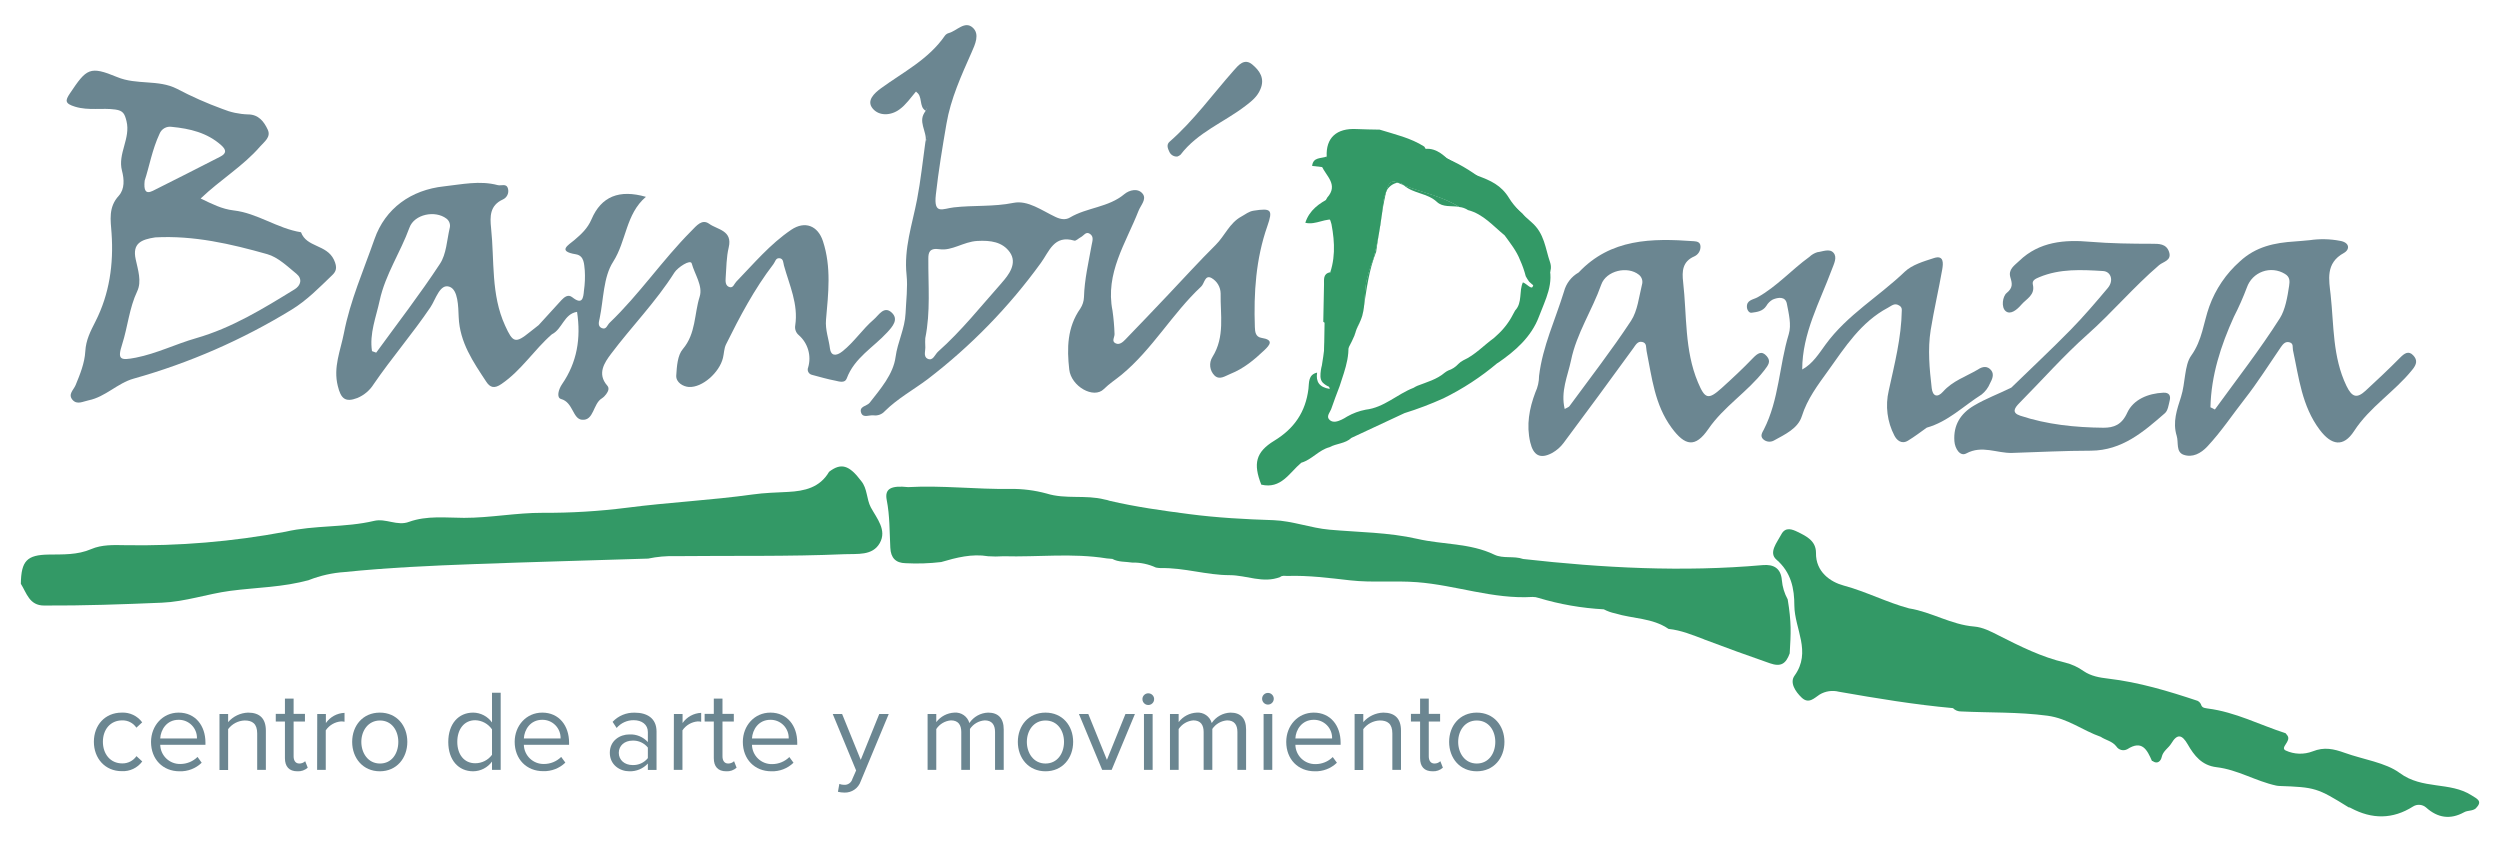
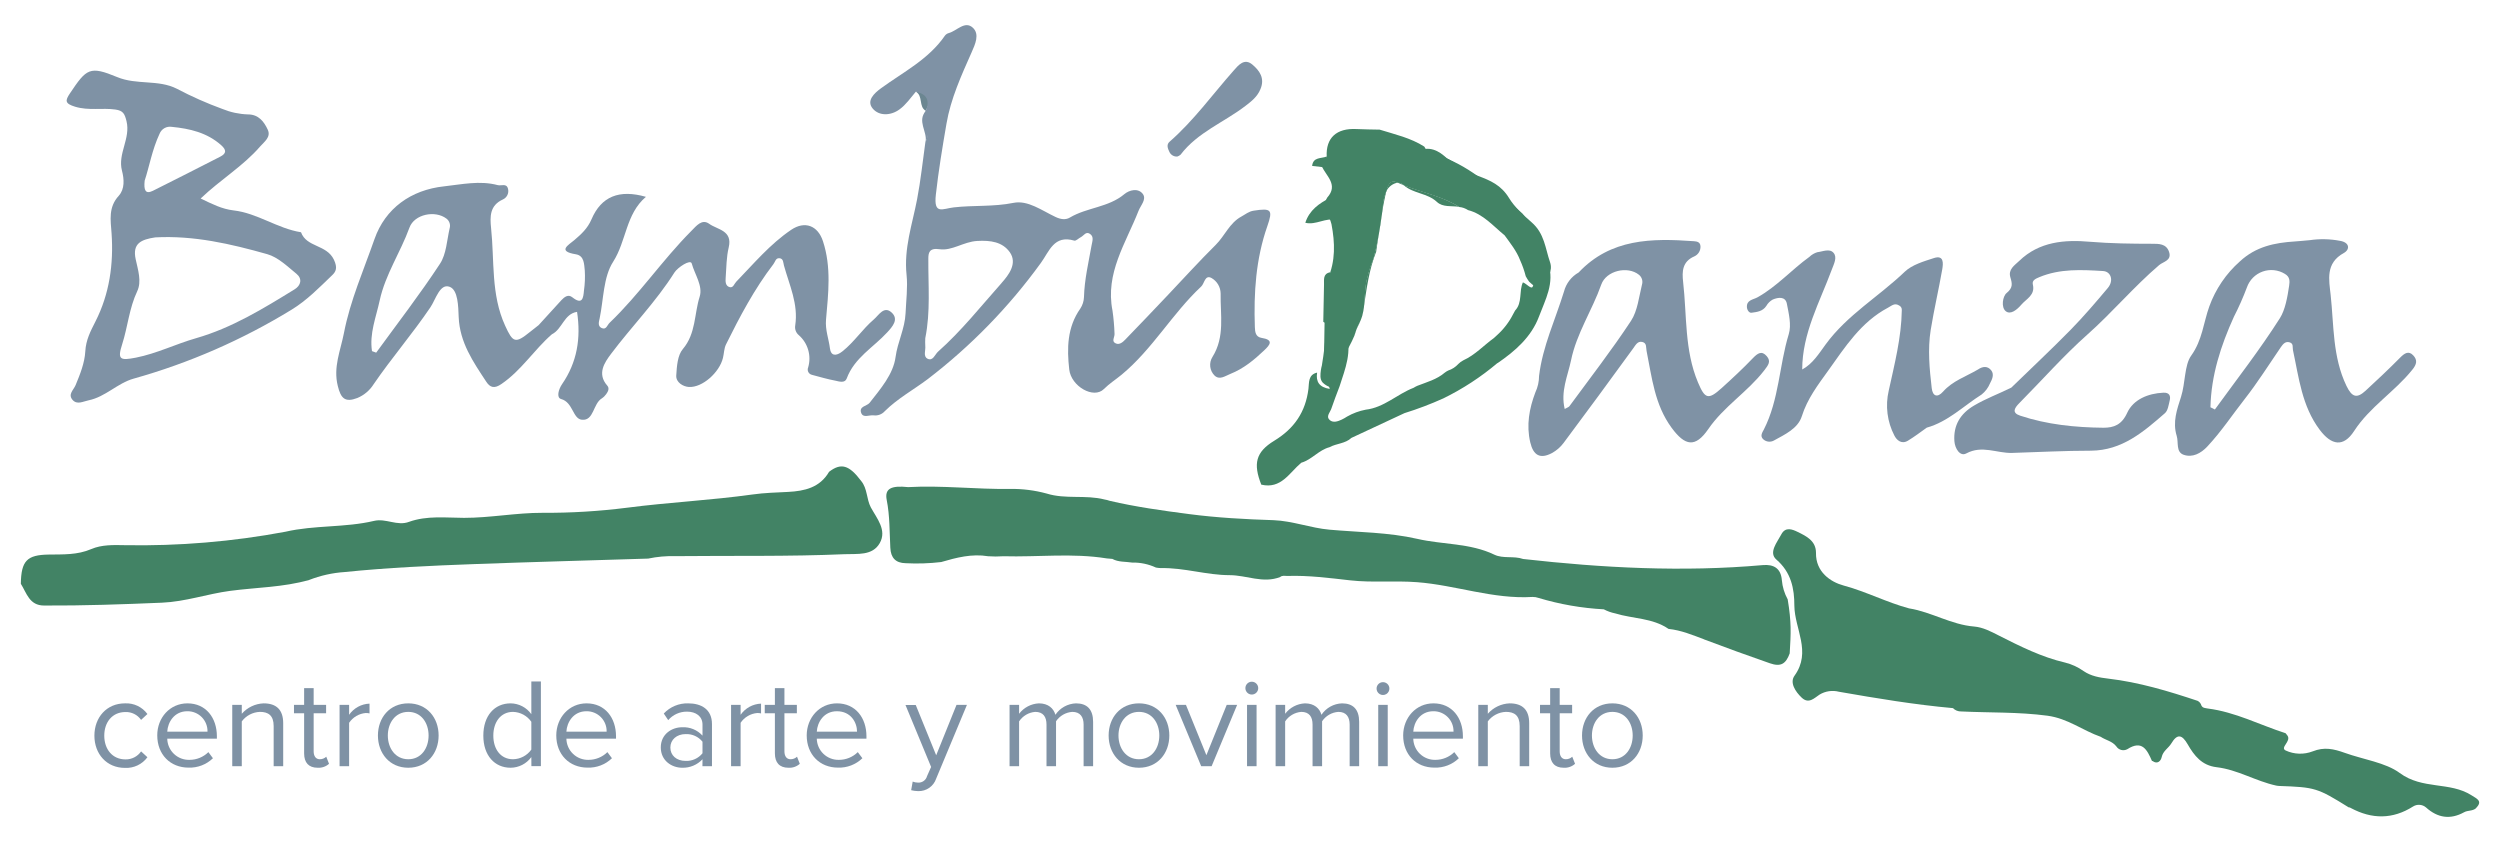
<svg xmlns="http://www.w3.org/2000/svg" id="Camada_1" data-name="Camada 1" viewBox="0 0 818.08 275.55">
  <defs>
-     <style>.cls-1{fill:#396;}.cls-2{fill:#6b8691;}</style>
+     <style>.cls-1{fill:#428365;}.cls-2{fill:#7f92a5;}.cls-3{fill:#6b8691;}</style>
  </defs>
  <path class="cls-1" d="M524.82,199.39a90.85,90.85,0,0,1-21.33-3.72,5.47,5.47,0,0,0-2-.33c-12.89.79-25.09-3.86-37.78-4.83-7.31-.56-14.63.21-21.87-.6-6.84-.77-13.64-1.67-20.55-1.44-.83,0-1.66-.25-2.39.35-5.58,2.19-11-.61-16.54-.61-7.52,0-14.86-2.47-22.44-2.31a9.38,9.38,0,0,1-1.67-.18,17.59,17.59,0,0,0-7.79-1.63c-2.17-.35-4.45-.09-6.47-1.2l-1.83-.16c-11.24-1.82-22.55-.39-33.82-.71a34.93,34.93,0,0,1-5,0c-5.29-.88-10.34.43-15.36,1.9a68.56,68.56,0,0,1-11.64.38c-3.26-.07-4.85-1.76-5-5.07-.27-5.21-.15-10.42-1.18-15.63-.72-3.71,1.43-4.79,7-4.2,11.14-.62,22.24.76,33.36.59a43.16,43.16,0,0,1,12,1.52c6.17,1.93,12.71.34,18.92,1.94a9.63,9.63,0,0,1,1.68.43c8.56,2,17.21,3.2,25.94,4.34,9.23,1.21,18.43,1.7,27.69,2,6.21.24,12.13,2.56,18.31,3.11,9.59.86,19.3.85,28.72,3,8.37,1.94,17.22,1.32,25.23,5.18,2.87,1.38,6.35.32,9.41,1.41h0c26.08,2.93,52.2,4.32,78.41,2,3.63-.32,5.93,1.08,6.25,4.92a15.88,15.88,0,0,0,1.91,6.29c1.25,7.54,1.06,11,.66,17.68-1.25,3.42-2.89,4.49-6.47,3.24-7.22-2.52-14.42-5.11-21.58-7.83l.05,0c-3.8-1.43-7.56-3-11.65-3.42-5.25-3.62-11.66-3.29-17.46-5.08A13.79,13.79,0,0,1,524.82,199.39Z" />
  <path class="cls-1" d="M212.09,182.79c-19,.61-38,1.1-56.92,1.8-14.17.52-28.29,1.16-42.38,2.6a39,39,0,0,0-11.65,2.6c-8.44,2.4-17.22,2.42-25.83,3.56-7.5,1-14.65,3.55-22.35,3.87-12.84.54-25.67,1-38.53.93-4.84,0-5.7-4.08-7.61-7.12.11-7.52,2-9.46,9.13-9.56,4.7-.07,9.37.17,13.93-1.8,3.42-1.47,7.28-1.34,11-1.27A259.68,259.68,0,0,0,93.41,174c9.54-2.21,19.47-1.29,29-3.55,3.88-.92,7.59,1.79,11.45.31h0c5.87-2.11,12.09-1.32,18-1.3,8.64,0,17.07-1.68,25.67-1.65a209.64,209.64,0,0,0,27.65-1.67c13.66-1.77,27.44-2.43,41.08-4.33,3.88-.55,7.74-.64,11.62-.84,5.4-.28,10.41-1.4,13.42-6.58,3.9-3,6.56-2.26,10.5,3,2.08,2.5,1.71,5.9,3.16,8.64,2,3.66,5.32,7.45,2.93,11.68s-7.33,3.46-11.51,3.64c-18.42.8-36.86.44-55.29.64A38.11,38.11,0,0,0,212.09,182.79Z" />
  <path class="cls-1" d="M720.36,230.85c.43.9,1.32.83,2.1,1,9,1.14,17,5.36,25.47,8.09.21.26.43.51.61.78,1.28,1.89-2.53,3.88-.61,4.86a11.33,11.33,0,0,0,8.85.29c3.81-1.51,6.84-.82,10.54.5,6,2.16,13.33,3.16,17.95,6.58,7.41,5.5,16.37,2.77,23.46,7.28,1.91,1.21,3.79,1.91,1.42,4.31-1.11.91-2.63.59-3.79,1.24-4.56,2.52-8.67,1.87-12.47-1.54h0a3.57,3.57,0,0,0-4.24-.34c-6.69,4.25-13.47,4.21-20.35.53a1.12,1.12,0,0,0-.74-.24c-10.28-6.38-10.93-6.58-22.75-7-.34,0-.67-.08-1-.13-6.65-1.45-12.62-5.2-19.42-6-4.9-.56-7.39-3.81-9.5-7.48-1.86-3.23-3.41-3.58-5.37-.3-.94,1.56-2.71,2.43-3.15,4.48-.26,1.22-1.37,2.46-3,1.26h-.17c-1.58-3.6-3.2-7-8.07-3.86a2.73,2.73,0,0,1-3.61-.93c-1.34-1.72-3.42-2-5.09-3.12-5.89-2.05-10.71-6-17.46-6.91-9.43-1.25-18.78-.94-28.17-1.39a3.62,3.62,0,0,1-2.73-1.09h0c-12.54-1.13-24.93-3.19-37.32-5.36a8.25,8.25,0,0,0-6.34.94c-1.69,1.09-3.51,3.19-5.83,1-2.11-2-4-4.95-2.34-7.21,5.63-7.82,0-15.31-.07-22.91,0-5.52-1-10.86-5.88-15.07-2.64-2.29.24-5.63,1.61-8.24s3.66-1.63,5.35-.81c2.85,1.39,6,2.91,6,6.84-.13,6.27,4.79,9.55,9,10.69,7.42,2,14.17,5.54,21.51,7.51l.07,0c7.27,1.19,13.7,5.32,21.16,5.92,2.87.23,5.51,1.63,8.08,2.94,7,3.54,14,7.07,21.72,8.86a17.69,17.69,0,0,1,6,2.76h0c2.45,1.68,5.24,2.15,8.12,2.49,10.05,1.18,19.67,4.08,29.23,7.27A2.43,2.43,0,0,1,720.36,230.85Z" />
  <path class="cls-2" d="M176.26,106.39c2.49-2.74,5-5.5,7.48-8.2.95-1,2.19-2,3.55-.9,3.3,2.6,3.59.21,3.8-2.21a32.06,32.06,0,0,0,.27-6.55c-.24-2-.11-4.85-2.92-5.32-6.18-1-2.44-3-.5-4.64,2.28-1.95,4.33-3.8,5.62-6.81,3.21-7.51,9.1-9.84,17.8-7.35-6.62,5.66-6.34,14.41-10.72,21.25-3.23,5-3.11,12.25-4.41,18.5-.23,1.08-.74,2.54.64,3.18,1.54.71,1.83-1,2.63-1.73,9.7-9.28,17.23-20.49,26.69-30,1.76-1.78,3.53-4.08,5.9-2.36,2.63,1.91,7.7,2.11,6.37,7.71-.77,3.21-.76,6.63-1,10-.09,1.16-.09,2.62,1.31,3,1.17.32,1.48-1.08,2.15-1.77,5.74-5.92,11.05-12.3,18-17,4.45-3,8.7-1.39,10.38,3.75,2.79,8.48,1.75,17.1,1,25.66-.3,3.37.91,6.31,1.29,9.45.3,2.43,2,2.58,4.06.94,3.88-3.07,6.56-7.27,10.28-10.45,1.64-1.4,3.31-4.54,5.8-2.31s.34,4.64-1.41,6.54c-4.52,4.92-10.75,8.32-13.25,15.09-.59,1.59-2.44,1-3.66.72-2.62-.49-5.18-1.25-7.75-1.93a1.77,1.77,0,0,1-1.2-2.43,10.22,10.22,0,0,0-3.08-10.56,3.37,3.37,0,0,1-1.16-3.15c1.07-7-1.91-13.21-3.69-19.64-.24-.9-.15-2.24-1.44-2.37s-1.39,1.15-2,1.93c-6.24,8.14-11,17.16-15.52,26.28-.65,1.32-.64,3-1,4.43-1.14,4.72-6.72,9.75-11.15,9.49-1.88-.11-4.26-1.5-4.13-3.74.19-3,.41-6.62,2.16-8.67,4.31-5.09,3.7-11.46,5.5-17.13,1.12-3.54-1.62-7.3-2.59-10.86-.4-1.51-4.61,1.29-5.66,2.94-6.06,9.6-14,17.65-20.78,26.67-2.06,2.76-4.64,6.44-1.2,10.35.78.88.27,1.92-.33,2.75a5.29,5.29,0,0,1-1.45,1.42c-2.92,1.77-2.57,7.37-6.5,7-3.07-.28-2.87-5.71-6.84-6.79-1.58-.43-.84-3.18.33-4.87,4.9-7.11,6.22-15,4.9-23.65-4.27.65-4.83,5.66-8.23,7.34A6.72,6.72,0,0,1,176.26,106.39Z" />
  <path class="cls-2" d="M630.5,139.94c-2,1.43-4,2.95-6.15,4.26s-3.72-.23-4.45-1.67a21.35,21.35,0,0,1-1.85-14.69c1.9-8.68,4.14-17.34,4.28-26.33a1.55,1.55,0,0,0-.9-1.56c-1.46-.9-2.39.08-3.62.74-8.87,4.7-14.07,12.91-19.63,20.68-3.31,4.61-6.77,9.13-8.56,14.82-1.27,4.06-5.59,6-9.21,8a3,3,0,0,1-3.37-.4c-1.26-1.09-.3-2.35.15-3.24,5-9.8,5-20.91,8.15-31.21.92-3,0-6.74-.63-10-.49-2.39-2.82-2.07-4.61-1.32A5.47,5.47,0,0,0,578,100.1c-1.18,1.8-3.06,2-4.85,2.24-.79.1-1.43-.87-1.5-1.78-.18-2.38,2-2.49,3.37-3.22,6.4-3.54,11.23-9.07,17.08-13.29a6.46,6.46,0,0,1,2.58-1.52c1.77-.2,4-1.3,5.3.19s.16,3.58-.58,5.56c-3.94,10.62-9.64,20.75-9.66,32.63,3.42-1.84,5.5-5.24,7.65-8.18,7.07-9.69,17.42-15.68,25.88-23.79,2.42-2.31,6.21-3.4,9.56-4.49s3.06,1.78,2.74,3.66c-1.16,6.65-2.71,13.24-3.79,19.9-1,6.32-.39,12.69.34,19,.3,2.62,1.83,3.26,3.71,1.15,3.12-3.53,7.53-4.95,11.41-7.24,1.55-1.07,3.21-1.24,4.39.32,1,1.36.25,2.91-.46,4.26a9,9,0,0,1-2.71,3.59C642.52,132.84,637.45,138,630.5,139.94Z" />
  <path class="cls-2" d="M658.17,126.84c6.48-6.3,13.09-12.48,19.42-18.93,4.26-4.35,8.23-9,12.16-13.68,2-2.39,1.06-5.38-1.57-5.54-7-.43-14.1-.81-20.84,2-1.12.48-2.47,1-2.13,2.4.83,3.48-2.07,4.65-3.76,6.61-1.4,1.64-3.53,3.41-5.11,2.13s-1-4.9.29-5.94c2.1-1.71,1.85-3.07,1.24-5.08-.81-2.67,1.31-3.92,2.88-5.43,6.58-6.36,14.92-7,23.22-6.26,6.77.56,13.5.64,20.26.65,2.18,0,4.61-.06,5.54,2.6,1,2.9-1.86,3.22-3.23,4.38-8.28,7.08-15.29,15.45-23.44,22.69-7.88,7-14.91,15-22.33,22.49-1.5,1.53-2.61,3.13.3,4.09,8.83,2.93,18,3.85,27.24,3.95,3.38,0,6-.93,7.8-4.93,2-4.3,6.77-6.31,11.82-6.54,1.92-.09,2.45,1,2.07,2.55s-.59,3.31-1.58,4.17c-7,6.09-14,12.19-24.18,12.26-8.61,0-17.21.47-25.82.73-5,.14-9.81-2.63-15,.17-2,1.09-3.7-1.55-3.88-4-.38-5.26,2-9.06,6.42-11.66C649.85,130.41,654.12,128.85,658.17,126.84Z" />
  <path class="cls-2" d="M385.26,51.23a2.64,2.64,0,0,1-2.62-1.57c-.53-1.09-1-2.35.08-3.28,7.9-6.91,14-15.4,20.91-23.22,1.59-1.81,3.56-4.28,6.22-2,2.3,1.94,4.12,4.44,2.61,8-1,2.47-2.87,3.93-4.93,5.51-7,5.37-15.65,8.63-21.21,15.95A3.23,3.23,0,0,1,385.26,51.23Z" />
  <path class="cls-1" d="M435.23,89.1l.18,2.36c-.05,1.24-.1,2.49-.16,3.73-1,2.36-.21,4.85-.5,7.25-.15,1.16.69,2.77-1.31,3.17l-.42-.32c.07-4.05.14-8.1.24-12.15C433.31,91.52,432.85,89.61,435.23,89.1Z" />
-   <path class="cls-2" d="M299.7,30c4.51.29,5.43,2.07,3.24,6.27C300.54,34.89,302.13,31.42,299.7,30Z" />
+   <path class="cls-3" d="M299.7,30c4.51.29,5.43,2.07,3.24,6.27C300.54,34.89,302.13,31.42,299.7,30Z" />
  <path class="cls-2" d="M303,36.26c-.42,3.37,1.93,6.76-.11,10.11C303.48,43,300,39.6,303,36.26Z" />
  <path class="cls-1" d="M433.18,54.73l-3.81-.43c.32-3,3-2.35,4.78-3.09C433.83,52.39,433.51,53.56,433.18,54.73Z" />
  <path class="cls-2" d="M412.8,110.56c-1.94-.32-2.11-1.93-2.17-3.52-.39-11.22.32-22.29,4.07-33,1.89-5.41,1.33-6-4.46-5.1-1.64.25-2.7,1.21-4,1.91-3.93,2.12-5.44,6.33-8.42,9.28-5.36,5.31-10.43,10.91-15.63,16.39-4.63,4.87-9.25,9.76-13.94,14.58-.78.8-1.86,1.82-3.1,1.29-1.59-.67-.35-2.07-.44-3.14a70.47,70.47,0,0,0-.66-7.57C361.6,89.4,368.42,79.56,372.56,69c.73-1.86,2.72-3.79,1.39-5.56-1.53-2-4.39-1.27-6,.07-5.21,4.39-12.23,4.34-17.85,7.68-1.37.82-3,.63-4.75-.22-4.39-2.06-9-5.54-13.69-4.59-6.56,1.33-13.07.74-19.54,1.48-3.66.41-6.64,2.57-5.88-4.17.87-7.81,2.16-15.54,3.48-23.23,1.39-8.14,4.86-15.76,8.22-23.33,1.17-2.65,2.71-5.95.39-8.07-2.61-2.39-5.21,1.05-7.86,1.76a2.35,2.35,0,0,0-1.25.83c-5.32,7.76-13.61,11.9-20.92,17.23-2.24,1.64-4.85,4.06-2.74,6.62s6,2.37,8.81.28C296.45,34.27,298,32,299.7,30c3.61.79,4.65,2.9,3.24,6.27l0,0c-2.1,3.35,2,6.76-.11,10.11-.89,6.29-1.53,12.62-2.73,18.85-1.57,8.19-4.37,16.09-3.44,24.76.42,4-.15,8.36-.33,12.52-.23,5.06-2.61,9.39-3.27,14.31-.74,5.62-4.93,10.44-8.5,15-.84,1.08-3.54,1.1-2.76,3.28.65,1.81,2.69.62,4.1.82a4.17,4.17,0,0,0,3.64-1.38c4.21-4.17,9.42-7,14.06-10.49a183.19,183.19,0,0,0,37-38c2.75-3.75,4.27-9.29,10.94-7.31.55.16,1.4-.75,2.14-1.13,1-.5,1.66-2,3-1.07s.78,2.32.53,3.69c-1,5.64-2.34,11.23-2.5,17A7.3,7.3,0,0,1,353.5,101c-4.3,6.11-4.39,13-3.61,19.91.62,5.52,8,9.75,11.33,6.4,1.81-1.8,3.89-3.11,5.79-4.68,10.12-8.36,16.57-20,26.06-28.87,1.09-1,1.2-4,3.42-2.76a5.92,5.92,0,0,1,2.94,5c-.13,7,1.46,14.18-2.66,20.78a4.9,4.9,0,0,0,.72,6.16c1.65,1.48,3.37.12,5.11-.58,4.32-1.72,7.77-4.56,11.07-7.7C415.69,112.77,416.83,111.2,412.8,110.56Zm-85-18c-6.8,7.64-13.17,15.71-20.86,22.53-1,.9-1.65,3.18-3.42,2.29-1.51-.75-.57-2.75-.74-4.18a21.53,21.53,0,0,1,0-2.54c1.75-8.62.94-17.33,1-26,0-1.87.25-3.61,3.65-3.11,4.09.61,7.84-2.44,12.32-2.7s8.28.33,10.68,3.67C333.05,86.22,330,90.06,327.79,92.55Z" />
  <path class="cls-2" d="M578.14,116.55c-1.67-1.93-3-.94-4.55.66-3.25,3.4-6.71,6.61-10.2,9.77-4.42,4-5.49,3.54-7.76-1.85-4.45-10.58-3.6-21.88-4.86-32.89-.39-3.43-.26-6.66,3.68-8.35a3.42,3.42,0,0,0,2-3.32c-.08-1.35-1.1-1.56-2.14-1.64-13.78-1-27.24-.89-37.72,10.23a10.06,10.06,0,0,0-4.8,6.24c-2.82,9.17-7,17.94-8.16,27.61a12.66,12.66,0,0,1-1.21,5.39c-2,5.29-3,10.68-1.67,16.36,1,4.26,3.24,5.55,7.11,3.49a11.82,11.82,0,0,0,3.8-3.31q11.47-15.37,22.75-30.91c.84-1.15,1.46-2.48,3-2.13s1.17,1.81,1.4,2.94c1.75,8.69,2.63,17.56,8.19,25.14,4.42,6,7.75,6.6,12,.44,5.08-7.42,12.85-12.15,18.3-19.2C578.66,119.45,579.61,118.27,578.14,116.55ZM537.31,93.14c-1,4-1.42,8.55-3.6,11.87-6.3,9.57-13.35,18.64-20.13,27.89-.25.34-.77.48-1.56.93-1.39-5.78,1-10.82,2.07-15.9,1.79-8.8,6.92-16.38,9.89-24.8,1.62-4.59,8.65-6.2,12.34-3.21A3,3,0,0,1,537.31,93.14Z" />
  <path class="cls-2" d="M789.69,116.29c-1.51-1.62-2.86-.7-4.25.7-3.68,3.72-7.48,7.31-11.33,10.85-2.79,2.56-4.42,2.29-6.28-1.58-4.57-9.52-4.08-19.78-5.17-29.78-.53-4.87-1.77-10.35,4.31-13.69,2.09-1.15,1.95-3.5-1.34-4a29.59,29.59,0,0,0-9.79-.2c-2.18.19-3.53.34-4.88.42-6.63.42-12.75,1.66-18,6.53a36,36,0,0,0-10,14.72c-1.91,5.28-2.26,11-5.94,16.13-2.23,3.07-1.88,9-3.31,13.45-1.32,4.14-2.83,8.26-1.42,12.8.66,2.14-.33,5.26,2.27,6.18,2.88,1,5.61-.43,7.73-2.69,4.56-4.86,8.25-10.46,12.33-15.66s7.86-11.2,11.74-16.86c.7-1,1.48-2,2.86-1.59s.91,1.61,1.11,2.56c1.95,9,2.9,18.27,8.75,26.06,3.85,5.12,7.77,5.8,11.27.39,5.12-7.89,13.19-12.78,19-20C790.9,119.16,791.09,117.79,789.69,116.29ZM749.07,93.57c-.54,3.65-1.28,7.81-3,10.53-6.55,10.32-14.11,20-21.29,29.9l-1.45-.73c.23-10.43,3.39-20.16,7.66-29.58a93.42,93.42,0,0,0,4.27-9.64,8.46,8.46,0,0,1,12.42-4.43C749.41,90.62,749.29,92.08,749.07,93.57Z" />
  <path class="cls-2" d="M176.26,106.39c-.93.73-1.87,1.45-2.78,2.19-4.86,3.94-5.63,3.59-8.18-2-4.69-10.23-3.47-21.23-4.6-31.92-.39-3.77-.47-7.44,3.88-9.4a3,3,0,0,0,1.67-3.43c-.46-2-2.2-.93-3.37-1.25-5.89-1.58-11.82-.23-17.59.4-10.76,1.16-19.23,7.18-22.75,17.28s-7.94,20.06-10,30.76c-1.12,5.75-3.55,11.13-2,17.29,1,4.12,2.42,5.45,6.39,3.93a11.57,11.57,0,0,0,5.35-4.53c5.89-8.6,12.72-16.51,18.57-25.16,1.71-2.55,3.11-7.87,6.25-6.71,2.82,1,2.85,6.42,3,9.95.34,8.28,4.74,14.62,9,21.09,1.29,2,2.71,2.36,5,.77,6.51-4.44,10.67-11.17,16.48-16.25A5.14,5.14,0,0,0,176.26,106.39ZM147.13,74.74c-.9,3.92-1.06,8.39-3.15,11.57-6.56,10-13.86,19.43-20.88,29.09l-1.37-.5c-.89-5.73,1.35-11.15,2.52-16.6,1.83-8.46,6.81-15.74,9.74-23.82,1.59-4.38,8.39-5.77,12.11-2.94A2.94,2.94,0,0,1,147.13,74.74Z" />
  <path class="cls-1" d="M457.34,59.77l-.33-.14c-2.15-1-2.89,1-3.35,2.9A5.24,5.24,0,0,1,457.34,59.77Z" />
  <path class="cls-1" d="M451.06,77.2c.43-2.34.79-4.7,1.1-7.06Q451.56,73.66,451.06,77.2Z" />
  <path class="cls-1" d="M477.45,67.67c-5.55-3.51-12.07-4.71-18.11-7.06,3.25,2.83,7.73,2.53,10.87,5.47C472.12,67.87,474.9,67.31,477.45,67.67Z" />
  <path class="cls-1" d="M445.47,104.1c.08-.19.14-.4.21-.6C445.62,103.7,445.54,103.9,445.47,104.1Z" />
  <path class="cls-1" d="M446.12,101.64a11.8,11.8,0,0,1-.32,1.43,17.42,17.42,0,0,0,.5-2.59Z" />
  <path class="cls-2" d="M98.5,76c-7.74-1.23-14.27-6.26-22.08-7.15-3.8-.44-7-2.09-10.76-3.89,6.55-6.25,13.91-10.6,19.44-17,1.36-1.57,3.65-3.09,2.52-5.52-1.21-2.62-3-5-6.45-5a24,24,0,0,1-8.4-1.79,120,120,0,0,1-14.9-6.61c-6.11-3.1-13.11-1.15-19.53-3.82-9-3.72-10-2.82-15.45,5.33-1.62,2.41-1.67,3.34,1.69,4.37,4.45,1.35,8.84.31,13.22.93,2.49.36,3,1.39,3.59,3.76,1.42,5.7-2.93,10.66-1.48,16.23.75,2.85.91,6-1,8.17-3.52,3.8-2.71,8-2.4,12.36.69,10-.68,19.81-5.28,28.84-1.61,3.18-3.11,6-3.32,9.79s-1.71,7.49-3.16,11c-.69,1.67-2.6,3-1,4.87,1.5,1.67,3.41.5,5.23.13,5.54-1.13,9.46-5.62,14.76-7.1a205.05,205.05,0,0,0,51.64-22.54c5.08-3.09,9.16-7.32,13.38-11.37,1.17-1.13,1.75-2.37.51-5C106.87,79.94,100.32,81,98.5,76ZM47.34,59.11c1.49-4.48,2.43-10.11,4.87-15.33a3.66,3.66,0,0,1,4-2.27c5.89.58,11.55,1.88,16.17,6,1.74,1.56,1.79,2.7-.37,3.79C64.7,55,57.37,58.81,50,62.45,47.61,63.61,47,62.29,47.34,59.11ZM96.4,94.68c-10.27,6.31-20.48,12.62-32.28,16-6.59,1.89-12.82,5-19.64,6.35-5.18,1-6.14.7-4.49-4.42,1.83-5.72,2.29-11.77,4.92-17.32,1.51-3.2.23-7-.51-10.45-1.14-5.23,1.82-6.46,6.4-7.16C63.42,77,75.52,79.8,87.45,83.17c3.53,1,6.59,4,9.58,6.44C99,91.24,98.49,93.39,96.4,94.68Z" />
  <path class="cls-1" d="M507.21,85.76c-1.55-4.48-1.78-9.32-6-13-2.63-2.3-5.61-5-7.38-7.92-2.58-4.26-6.14-5.8-10.34-7.34-5.66-2.08-9.92-7.15-16.3-7.9-.5-.06-.68-1.11-1.12-1.63-4.48-2.86-9.62-4-14.61-5.55-2.52-.06-5.05-.06-7.57-.19-6.54-.34-10.06,2.88-9.75,9-.6,1-1.9,1.68-1.63,3.16,1.49,3.27,5.54,6.1,1.79,10.28-2,3.29.78,5.81,1.4,8.68,1.16,6.07,1.36,12.09-1.22,17.91a25,25,0,0,0-.22,4.32,127.27,127.27,0,0,1-1.7,24,12.12,12.12,0,0,0-.33,1.59c-.17,1.37-.37,2.83.52,3.93a6.15,6.15,0,0,0,3.95,1.87c1.19.17,1.62-1.23,1.51-2.2-.69-5.78,3-10.06,5-14.94a21.17,21.17,0,0,1,1.66-4.21,10.71,10.71,0,0,0,.62-1.45c.07-.2.15-.4.21-.6s.09-.28.12-.43a11.8,11.8,0,0,0,.32-1.43l.18-1.16c.41-3.21.23-6.56,1.13-9.7a41.8,41.8,0,0,1,2-6.2c.66-2.44,1.19-4.9,1.65-7.38s.7-4.71,1.1-7.06c.1-.75.2-1.5.29-2.25a14.58,14.58,0,0,1,1-4.94c.07-.14.15-.29.23-.42.46-1.92,1.2-3.9,3.35-2.9l.33.14a2.32,2.32,0,0,1,1.77.64l.23.2c6,2.35,12.56,3.55,18.11,7.06a6,6,0,0,1,2.84,1c5,1.28,8.23,5.2,12,8.26,1.88,2.6,3.91,5.1,5.08,8.15h0a31.78,31.78,0,0,1,1.84,5.24,14.28,14.28,0,0,0,1.11,1.78c1.26,1.21,2.83,2.64,4.32,1C506.43,91.11,508.23,88.7,507.21,85.76Z" />
  <path class="cls-1" d="M451.06,77.2c-.46,2.48-1,4.94-1.65,7.38a41.8,41.8,0,0,0-2,6.2c-.9,3.14-.72,6.49-1.13,9.7.95-6.12,1.72-12.27,4.05-18.1C450.58,80.66,450.82,78.93,451.06,77.2Z" />
  <path class="cls-1" d="M453.66,62.53c-.08.13-.16.28-.23.42a14.58,14.58,0,0,0-1,4.94c-.09.75-.19,1.5-.29,2.25.42-2.44.87-4.88,1.42-7.3C453.61,62.74,453.63,62.63,453.66,62.53Z" />
  <path class="cls-1" d="M459.11,60.41a2.32,2.32,0,0,0-1.77-.64c.66.3,1.33.58,2,.84Z" />
  <path class="cls-1" d="M445.47,104.1a10.71,10.71,0,0,1-.62,1.45,21.17,21.17,0,0,0-1.66,4.21,17.14,17.14,0,0,0,.65-2A25.47,25.47,0,0,0,445.47,104.1Z" />
  <path class="cls-1" d="M445.68,103.5c0-.14.09-.28.12-.43C445.77,103.22,445.72,103.36,445.68,103.5Z" />
  <path class="cls-1" d="M437.26,72c-3.48-.89-6.64,1.76-10.12.9,1.32-4.12,4.52-6.37,8.15-8.19C433.58,67.78,435.58,69.85,437.26,72Z" />
  <path class="cls-1" d="M433.44,105.61c1.61-3.3-.22-7.19,1.81-10.42-.13,8.56,1,17.23-2.06,25.56Q433.31,113.18,433.44,105.61Z" />
  <path class="cls-1" d="M431,121.93c-.45,3,.69,4.8,4.15,5.34-2.93-7.55,3.82-12.19,5.22-18.47,2.22,6.19-.18,11.85-2,17.56-1,2.47-1.85,5-2.78,7.55-.43,1.16-1.81,2.46-.38,3.61,1.11.89,2.57.38,3.82-.2a14.37,14.37,0,0,0,1.77-1,19.66,19.66,0,0,1,6.11-2.26c6-.69,10.3-5.1,15.67-7.16a8.77,8.77,0,0,1,1.21-.65c3.11-1.21,6.39-2.08,9-4.32a6.34,6.34,0,0,1,1.14-.7,7.52,7.52,0,0,0,3.26-2.11,6.5,6.5,0,0,1,1.65-1.21c3.85-1.74,6.67-4.88,10-7.28.32-.32.66-.62,1-.92a23.53,23.53,0,0,0,5.29-6.88c.2-.41.43-.81.66-1.21,2.48-2.62,1.2-6.29,2.55-9.22,1.19.38,2.87,2.56,3.25,1.29.68-2.27,3.17-3.71,2.33-6.82-2.17-8-7.42-13.69-12.59-19.86a20.52,20.52,0,0,0-11.82-7.34c-2.28-.56-5.12-1.27-6-4.56-.64-2.38-3.18-1.06-4.87-1.41-2.39-.5-5.81.26-5-4.12,4-2,7.15-.38,10,2.39,9.64,4.06,16.94,11.29,24.6,18,3,4.59,7.55,8.3,8,14.3.13.65.27,1.3.4,2,2.16,6.33-1,11.85-3.05,17.35-2.5,6.66-7.78,11.27-13.57,15.23l0-.06a86,86,0,0,1-17.7,11.57,111.47,111.47,0,0,1-12.73,4.83l-17.36,8.1c-2,1.9-4.88,1.79-7.17,3.05h0c-3.51.91-5.78,4.08-9.24,5.08-3.89,3.25-6.57,8.71-13.09,7.17-2.67-6.8-1.88-10.64,4.25-14.37,6.57-4,10.25-9.42,11.19-17C428.41,125.33,428,122.6,431,121.93Z" />
-   <path class="cls-2" d="M39.83,233.19a7.84,7.84,0,0,1,6.7,3.18l-1.9,1.75A5.41,5.41,0,0,0,40,235.73c-3.9,0-6.33,3-6.33,7s2.43,7.08,6.33,7.08a5.52,5.52,0,0,0,4.65-2.38l1.9,1.74a7.84,7.84,0,0,1-6.7,3.18c-5.46,0-9.13-4.17-9.13-9.62S34.37,233.19,39.83,233.19Z" />
-   <path class="cls-2" d="M58.45,233.19c5.53,0,8.78,4.32,8.78,9.81v.72H52.43A6.45,6.45,0,0,0,59,250a8,8,0,0,0,5.64-2.31L66,249.59a9.94,9.94,0,0,1-7.27,2.8c-5.41,0-9.31-3.9-9.31-9.62C49.44,237.47,53.23,233.19,58.45,233.19Zm-6,8.45h12a5.92,5.92,0,0,0-6-6.1C54.51,235.54,52.58,238.83,52.43,241.64Z" />
-   <path class="cls-2" d="M84.16,240c0-3.22-1.63-4.24-4.09-4.24a7.05,7.05,0,0,0-5.42,2.84v13.36H71.82V233.65h2.83v2.65a9.07,9.07,0,0,1,6.52-3.11c3.82,0,5.83,1.93,5.83,5.91v12.83H84.16Z" />
-   <path class="cls-2" d="M93.24,248.11v-12h-3v-2.5h3v-5h2.84v5h3.71v2.5H96.08V247.5c0,1.37.61,2.35,1.86,2.35a2.74,2.74,0,0,0,1.93-.76l.83,2.12a4.65,4.65,0,0,1-3.41,1.18C94.61,252.39,93.24,250.84,93.24,248.11Z" />
-   <path class="cls-2" d="M103.81,233.65h2.83v2.95a7.79,7.79,0,0,1,6.1-3.33v2.91a5.37,5.37,0,0,0-1.14-.11,6.7,6.7,0,0,0-5,2.92v12.94h-2.83Z" />
-   <path class="cls-2" d="M115.24,242.77c0-5.3,3.48-9.58,9.05-9.58s9,4.28,9,9.58-3.48,9.62-9,9.62S115.24,248.07,115.24,242.77Zm15.1,0c0-3.71-2.15-7-6-7s-6.1,3.33-6.1,7,2.2,7.08,6.1,7.08S130.34,246.52,130.34,242.77Z" />
-   <path class="cls-2" d="M161,249.21a7.71,7.71,0,0,1-6.17,3.18c-4.77,0-8.14-3.64-8.14-9.58s3.33-9.62,8.14-9.62a7.67,7.67,0,0,1,6.17,3.22v-9.73h2.84v25.25H161Zm0-10.53a6.86,6.86,0,0,0-5.49-3c-3.67,0-5.87,3-5.87,7.08s2.2,7,5.87,7A6.8,6.8,0,0,0,161,247Z" />
-   <path class="cls-2" d="M177.44,233.19c5.53,0,8.78,4.32,8.78,9.81v.72h-14.8A6.45,6.45,0,0,0,178,250a8,8,0,0,0,5.64-2.31l1.36,1.86a10,10,0,0,1-7.27,2.8c-5.41,0-9.31-3.9-9.31-9.62C168.43,237.47,172.21,233.19,177.44,233.19Zm-6,8.45h12a5.93,5.93,0,0,0-6-6.1C173.5,235.54,171.57,238.83,171.42,241.64Z" />
-   <path class="cls-2" d="M212,249.85a7.88,7.88,0,0,1-6.06,2.54c-3.1,0-6.39-2.09-6.39-6.06s3.29-6,6.39-6a7.65,7.65,0,0,1,6.06,2.5v-3.29c0-2.47-2-3.87-4.62-3.87a7.28,7.28,0,0,0-5.6,2.54l-1.32-2a9.56,9.56,0,0,1,7.3-3c3.86,0,7.08,1.74,7.08,6.17v12.57H212Zm0-5.22a6.12,6.12,0,0,0-5-2.28c-2.65,0-4.51,1.67-4.51,4s1.86,4,4.51,4a6.11,6.11,0,0,0,5-2.27Z" />
-   <path class="cls-2" d="M220.52,233.65h2.84v2.95a7.78,7.78,0,0,1,6.09-3.33v2.91a5.34,5.34,0,0,0-1.13-.11,6.68,6.68,0,0,0-5,2.92v12.94h-2.84Z" />
-   <path class="cls-2" d="M233.58,248.11v-12h-3v-2.5h3v-5h2.84v5h3.71v2.5h-3.71V247.5c0,1.37.61,2.35,1.86,2.35a2.74,2.74,0,0,0,1.93-.76l.83,2.12a4.65,4.65,0,0,1-3.41,1.18C234.94,252.39,233.58,250.84,233.58,248.11Z" />
-   <path class="cls-2" d="M252.09,233.19c5.53,0,8.79,4.32,8.79,9.81v.72H246.07a6.45,6.45,0,0,0,6.59,6.32,8,8,0,0,0,5.64-2.31l1.36,1.86a9.93,9.93,0,0,1-7.26,2.8c-5.42,0-9.32-3.9-9.32-9.62C243.08,237.47,246.87,233.19,252.09,233.19Zm-6,8.45h12a5.92,5.92,0,0,0-6-6.1C248.16,235.54,246.23,238.83,246.07,241.64Z" />
-   <path class="cls-2" d="M276.21,256.82a2.62,2.62,0,0,0,2.72-1.93l1.22-2.77-7.65-18.47h3.07l6.09,15,6.06-15h3.1l-9.16,22a5.44,5.44,0,0,1-5.38,3.71,9.32,9.32,0,0,1-2.08-.26l.46-2.58A4.28,4.28,0,0,0,276.21,256.82Z" />
-   <path class="cls-2" d="M325.61,239.52c0-2.31-1-3.79-3.37-3.79a6.37,6.37,0,0,0-4.84,2.8v13.4h-2.84V239.52c0-2.31-1-3.79-3.37-3.79a6.36,6.36,0,0,0-4.81,2.84v13.36h-2.84V233.65h2.84v2.65a7.9,7.9,0,0,1,5.91-3.11,4.7,4.7,0,0,1,4.92,3.41,7.68,7.68,0,0,1,6.13-3.41c3.33,0,5.11,1.86,5.11,5.53v13.21h-2.84Z" />
-   <path class="cls-2" d="M333.07,242.77c0-5.3,3.48-9.58,9.05-9.58s9.05,4.28,9.05,9.58-3.49,9.62-9.05,9.62S333.07,248.07,333.07,242.77Zm15.11,0c0-3.71-2.16-7-6.06-7s-6.1,3.33-6.1,7,2.2,7.08,6.1,7.08S348.18,246.52,348.18,242.77Z" />
-   <path class="cls-2" d="M353.06,233.65h3.07l6.09,15,6.06-15h3.1l-7.61,18.28h-3.1Z" />
-   <path class="cls-2" d="M373.84,228.65a1.92,1.92,0,0,1,3.83,0,1.92,1.92,0,1,1-3.83,0Zm.5,5h2.84v18.28h-2.84Z" />
-   <path class="cls-2" d="M404.92,239.52c0-2.31-1-3.79-3.36-3.79a6.39,6.39,0,0,0-4.85,2.8v13.4h-2.84V239.52c0-2.31-1-3.79-3.37-3.79a6.4,6.4,0,0,0-4.81,2.84v13.36h-2.84V233.65h2.84v2.65a7.9,7.9,0,0,1,5.91-3.11,4.7,4.7,0,0,1,4.92,3.41,7.68,7.68,0,0,1,6.13-3.41c3.33,0,5.11,1.86,5.11,5.53v13.21h-2.84Z" />
-   <path class="cls-2" d="M413,228.65a1.91,1.91,0,0,1,3.82,0,1.91,1.91,0,1,1-3.82,0Zm.49,5h2.84v18.28h-2.84Z" />
-   <path class="cls-2" d="M429.91,233.19c5.53,0,8.78,4.32,8.78,9.81v.72h-14.8a6.45,6.45,0,0,0,6.59,6.32,8,8,0,0,0,5.64-2.31l1.36,1.86a10,10,0,0,1-7.27,2.8c-5.41,0-9.31-3.9-9.31-9.62C420.9,237.47,424.69,233.19,429.91,233.19Zm-6,8.45h12a5.93,5.93,0,0,0-6-6.1C426,235.54,424,238.83,423.89,241.64Z" />
-   <path class="cls-2" d="M455.62,240c0-3.22-1.63-4.24-4.09-4.24a7.05,7.05,0,0,0-5.42,2.84v13.36h-2.84V233.65h2.84v2.65a9.07,9.07,0,0,1,6.52-3.11c3.82,0,5.82,1.93,5.82,5.91v12.83h-2.83Z" />
-   <path class="cls-2" d="M464.7,248.11v-12h-3v-2.5h3v-5h2.84v5h3.71v2.5h-3.71V247.5c0,1.37.61,2.35,1.86,2.35a2.74,2.74,0,0,0,1.93-.76l.83,2.12a4.65,4.65,0,0,1-3.41,1.18C466.06,252.39,464.7,250.84,464.7,248.11Z" />
-   <path class="cls-2" d="M474.2,242.77c0-5.3,3.49-9.58,9.05-9.58s9.05,4.28,9.05,9.58-3.48,9.62-9.05,9.62S474.2,248.07,474.2,242.77Zm15.11,0c0-3.71-2.16-7-6.06-7s-6.09,3.33-6.09,7,2.19,7.08,6.09,7.08S489.31,246.52,489.31,242.77Z" />
+   <path class="cls-2" d="M40.89,230.16a8.58,8.58,0,0,1,7.35,3.49l-2.07,1.92A6,6,0,0,0,41.06,233c-4.28,0-6.94,3.28-6.94,7.73s2.66,7.77,6.94,7.77a6.05,6.05,0,0,0,5.11-2.62l2.07,1.91a8.58,8.58,0,0,1-7.35,3.49c-6,0-10-4.57-10-10.55S34.91,230.16,40.89,230.16Z" />
+   <path class="cls-2" d="M61.34,230.16c6.06,0,9.63,4.74,9.63,10.77v.79H54.73A7.07,7.07,0,0,0,62,248.65a8.78,8.78,0,0,0,6.19-2.53l1.49,2a10.9,10.9,0,0,1-8,3.07c-5.94,0-10.22-4.28-10.22-10.55C51.45,234.86,55.6,230.16,61.34,230.16Zm-6.61,9.27H67.9a6.51,6.51,0,0,0-6.61-6.69C57,232.74,54.89,236.36,54.73,239.43Z" />
+   <path class="cls-2" d="M89.55,237.6c0-3.53-1.79-4.65-4.49-4.65a7.74,7.74,0,0,0-5.94,3.11v14.67H76V230.66h3.12v2.91a10,10,0,0,1,7.15-3.41c4.19,0,6.4,2.12,6.4,6.49v14.08H89.55Z" />
+   <path class="cls-2" d="M99.52,246.54V233.41H96.2v-2.75h3.32v-5.48h3.12v5.48h4.07v2.75h-4.07v12.46c0,1.5.67,2.58,2,2.58a3.05,3.05,0,0,0,2.12-.83l.91,2.32a5.08,5.08,0,0,1-3.74,1.29C101,251.23,99.52,249.53,99.52,246.54Z" />
+   <path class="cls-2" d="M111.12,230.66h3.12v3.24a8.53,8.53,0,0,1,6.68-3.65v3.2a5,5,0,0,0-1.24-.13,7.33,7.33,0,0,0-5.44,3.2v14.21h-3.12Z" />
+   <path class="cls-2" d="M123.67,240.68c0-5.82,3.82-10.52,9.93-10.52s9.93,4.7,9.93,10.52-3.82,10.55-9.93,10.55S123.67,246.49,123.67,240.68Zm16.58,0c0-4.08-2.37-7.73-6.65-7.73s-6.69,3.65-6.69,7.73,2.41,7.77,6.69,7.77S140.25,244.79,140.25,240.68Z" />
+   <path class="cls-2" d="M173.87,247.74a8.45,8.45,0,0,1-6.78,3.49c-5.23,0-8.93-4-8.93-10.51s3.66-10.56,8.93-10.56a8.41,8.41,0,0,1,6.78,3.54V223H177v27.71h-3.11Zm0-11.55a7.55,7.55,0,0,0-6-3.24c-4,0-6.44,3.32-6.44,7.77s2.41,7.73,6.44,7.73a7.51,7.51,0,0,0,6-3.16Z" />
+   <path class="cls-2" d="M191.94,230.16c6.07,0,9.64,4.74,9.64,10.77v.79H185.34a7.06,7.06,0,0,0,7.23,6.93,8.78,8.78,0,0,0,6.19-2.53l1.49,2a10.9,10.9,0,0,1-8,3.07c-5.94,0-10.22-4.28-10.22-10.55C182.05,234.86,186.21,230.16,191.94,230.16Zm-6.6,9.27h13.17a6.51,6.51,0,0,0-6.61-6.69C187.62,232.74,185.5,236.36,185.34,239.43Z" />
+   <path class="cls-2" d="M229.88,248.45a8.71,8.71,0,0,1-6.65,2.78c-3.4,0-7-2.29-7-6.65s3.62-6.6,7-6.6a8.38,8.38,0,0,1,6.65,2.74V237.1c0-2.7-2.16-4.23-5.07-4.23a8,8,0,0,0-6.15,2.78l-1.45-2.16a10.53,10.53,0,0,1,8-3.33c4.24,0,7.77,1.92,7.77,6.78v13.79h-3.12Zm0-5.74a6.71,6.71,0,0,0-5.52-2.49c-2.91,0-5,1.83-5,4.4s2,4.37,5,4.37a6.69,6.69,0,0,0,5.52-2.5Z" />
+   <path class="cls-2" d="M239.23,230.66h3.12v3.24a8.55,8.55,0,0,1,6.69-3.65v3.2a5.11,5.11,0,0,0-1.25-.13,7.33,7.33,0,0,0-5.44,3.2v14.21h-3.12Z" />
+   <path class="cls-2" d="M253.57,246.54V233.41h-3.32v-2.75h3.32v-5.48h3.12v5.48h4.07v2.75h-4.07v12.46c0,1.5.66,2.58,2,2.58a3.05,3.05,0,0,0,2.12-.83l.91,2.32a5.08,5.08,0,0,1-3.74,1.29C255.07,251.23,253.57,249.53,253.57,246.54Z" />
+   <path class="cls-2" d="M273.89,230.16c6.06,0,9.64,4.74,9.64,10.77v.79H267.28a7.07,7.07,0,0,0,7.23,6.93,8.76,8.76,0,0,0,6.19-2.53l1.5,2a10.93,10.93,0,0,1-8,3.07c-5.94,0-10.22-4.28-10.22-10.55C264,234.86,268.15,230.16,273.89,230.16Zm-6.61,9.27h13.17c0-3-2-6.69-6.6-6.69C269.57,232.74,267.45,236.36,267.28,239.43Z" />
+   <path class="cls-2" d="M300.36,256.09a2.87,2.87,0,0,0,3-2.12l1.33-3-8.39-20.28h3.36l6.69,16.46L313,230.66h3.41L306.34,254.8a6,6,0,0,1-5.9,4.08,9.88,9.88,0,0,1-2.28-.3l.5-2.82A4.68,4.68,0,0,0,300.36,256.09Z" />
+   <path class="cls-2" d="M354.59,237.1c0-2.53-1.13-4.15-3.7-4.15a7,7,0,0,0-5.32,3.07v14.71h-3.12V237.1c0-2.53-1.08-4.15-3.69-4.15a7,7,0,0,0-5.28,3.11v14.67h-3.12V230.66h3.12v2.91a8.66,8.66,0,0,1,6.48-3.41c3.08,0,4.82,1.67,5.4,3.74a8.48,8.48,0,0,1,6.73-3.74c3.66,0,5.61,2,5.61,6.07v14.5h-3.11Z" />
+   <path class="cls-2" d="M362.78,240.68c0-5.82,3.82-10.52,9.93-10.52s9.93,4.7,9.93,10.52-3.82,10.55-9.93,10.55S362.78,246.49,362.78,240.68Zm16.58,0c0-4.08-2.37-7.73-6.65-7.73S366,236.6,366,240.68s2.41,7.77,6.69,7.77S379.36,244.79,379.36,240.68Z" />
+   <path class="cls-2" d="M384.72,230.66h3.36l6.69,16.46,6.65-16.46h3.41l-8.35,20.07h-3.41Z" />
+   <path class="cls-2" d="M407.53,225.18a2.1,2.1,0,0,1,4.2,0,2.1,2.1,0,1,1-4.2,0Zm.54,5.48h3.12v20.07h-3.12Z" />
+   <path class="cls-2" d="M441.65,237.1c0-2.53-1.13-4.15-3.7-4.15a7,7,0,0,0-5.32,3.07v14.71h-3.12V237.1c0-2.53-1.08-4.15-3.7-4.15a7,7,0,0,0-5.27,3.11v14.67h-3.12V230.66h3.12v2.91a8.66,8.66,0,0,1,6.48-3.41c3.07,0,4.82,1.67,5.4,3.74a8.46,8.46,0,0,1,6.73-3.74c3.66,0,5.61,2,5.61,6.07v14.5h-3.11Z" />
+   <path class="cls-2" d="M450.46,225.18a2.1,2.1,0,0,1,4.19,0,2.1,2.1,0,1,1-4.19,0Zm.54,5.48h3.11v20.07H451Z" />
+   <path class="cls-2" d="M469.07,230.16c6.07,0,9.64,4.74,9.64,10.77v.79H462.47a7.07,7.07,0,0,0,7.23,6.93,8.78,8.78,0,0,0,6.19-2.53l1.49,2a10.9,10.9,0,0,1-8,3.07c-6,0-10.22-4.28-10.22-10.55C459.19,234.86,463.34,230.16,469.07,230.16Zm-6.6,9.27h13.17a6.51,6.51,0,0,0-6.61-6.69C464.75,232.74,462.63,236.36,462.47,239.43Z" />
+   <path class="cls-2" d="M497.29,237.6c0-3.53-1.79-4.65-4.49-4.65a7.74,7.74,0,0,0-5.94,3.11v14.67h-3.12V230.66h3.12v2.91a10,10,0,0,1,7.15-3.41c4.19,0,6.39,2.12,6.39,6.49v14.08h-3.11Z" />
+   <path class="cls-2" d="M507.26,246.54V233.41h-3.32v-2.75h3.32v-5.48h3.12v5.48h4.07v2.75h-4.07v12.46c0,1.5.66,2.58,2,2.58a3,3,0,0,0,2.11-.83l.92,2.32a5.08,5.08,0,0,1-3.74,1.29C508.76,251.23,507.26,249.53,507.26,246.54Z" />
+   <path class="cls-2" d="M517.69,240.68c0-5.82,3.83-10.52,9.93-10.52s9.93,4.7,9.93,10.52-3.82,10.55-9.93,10.55S517.69,246.49,517.69,240.68Zm16.58,0c0-4.08-2.37-7.73-6.65-7.73s-6.69,3.65-6.69,7.73,2.41,7.77,6.69,7.77S534.27,244.79,534.27,240.68Z" />
</svg>
